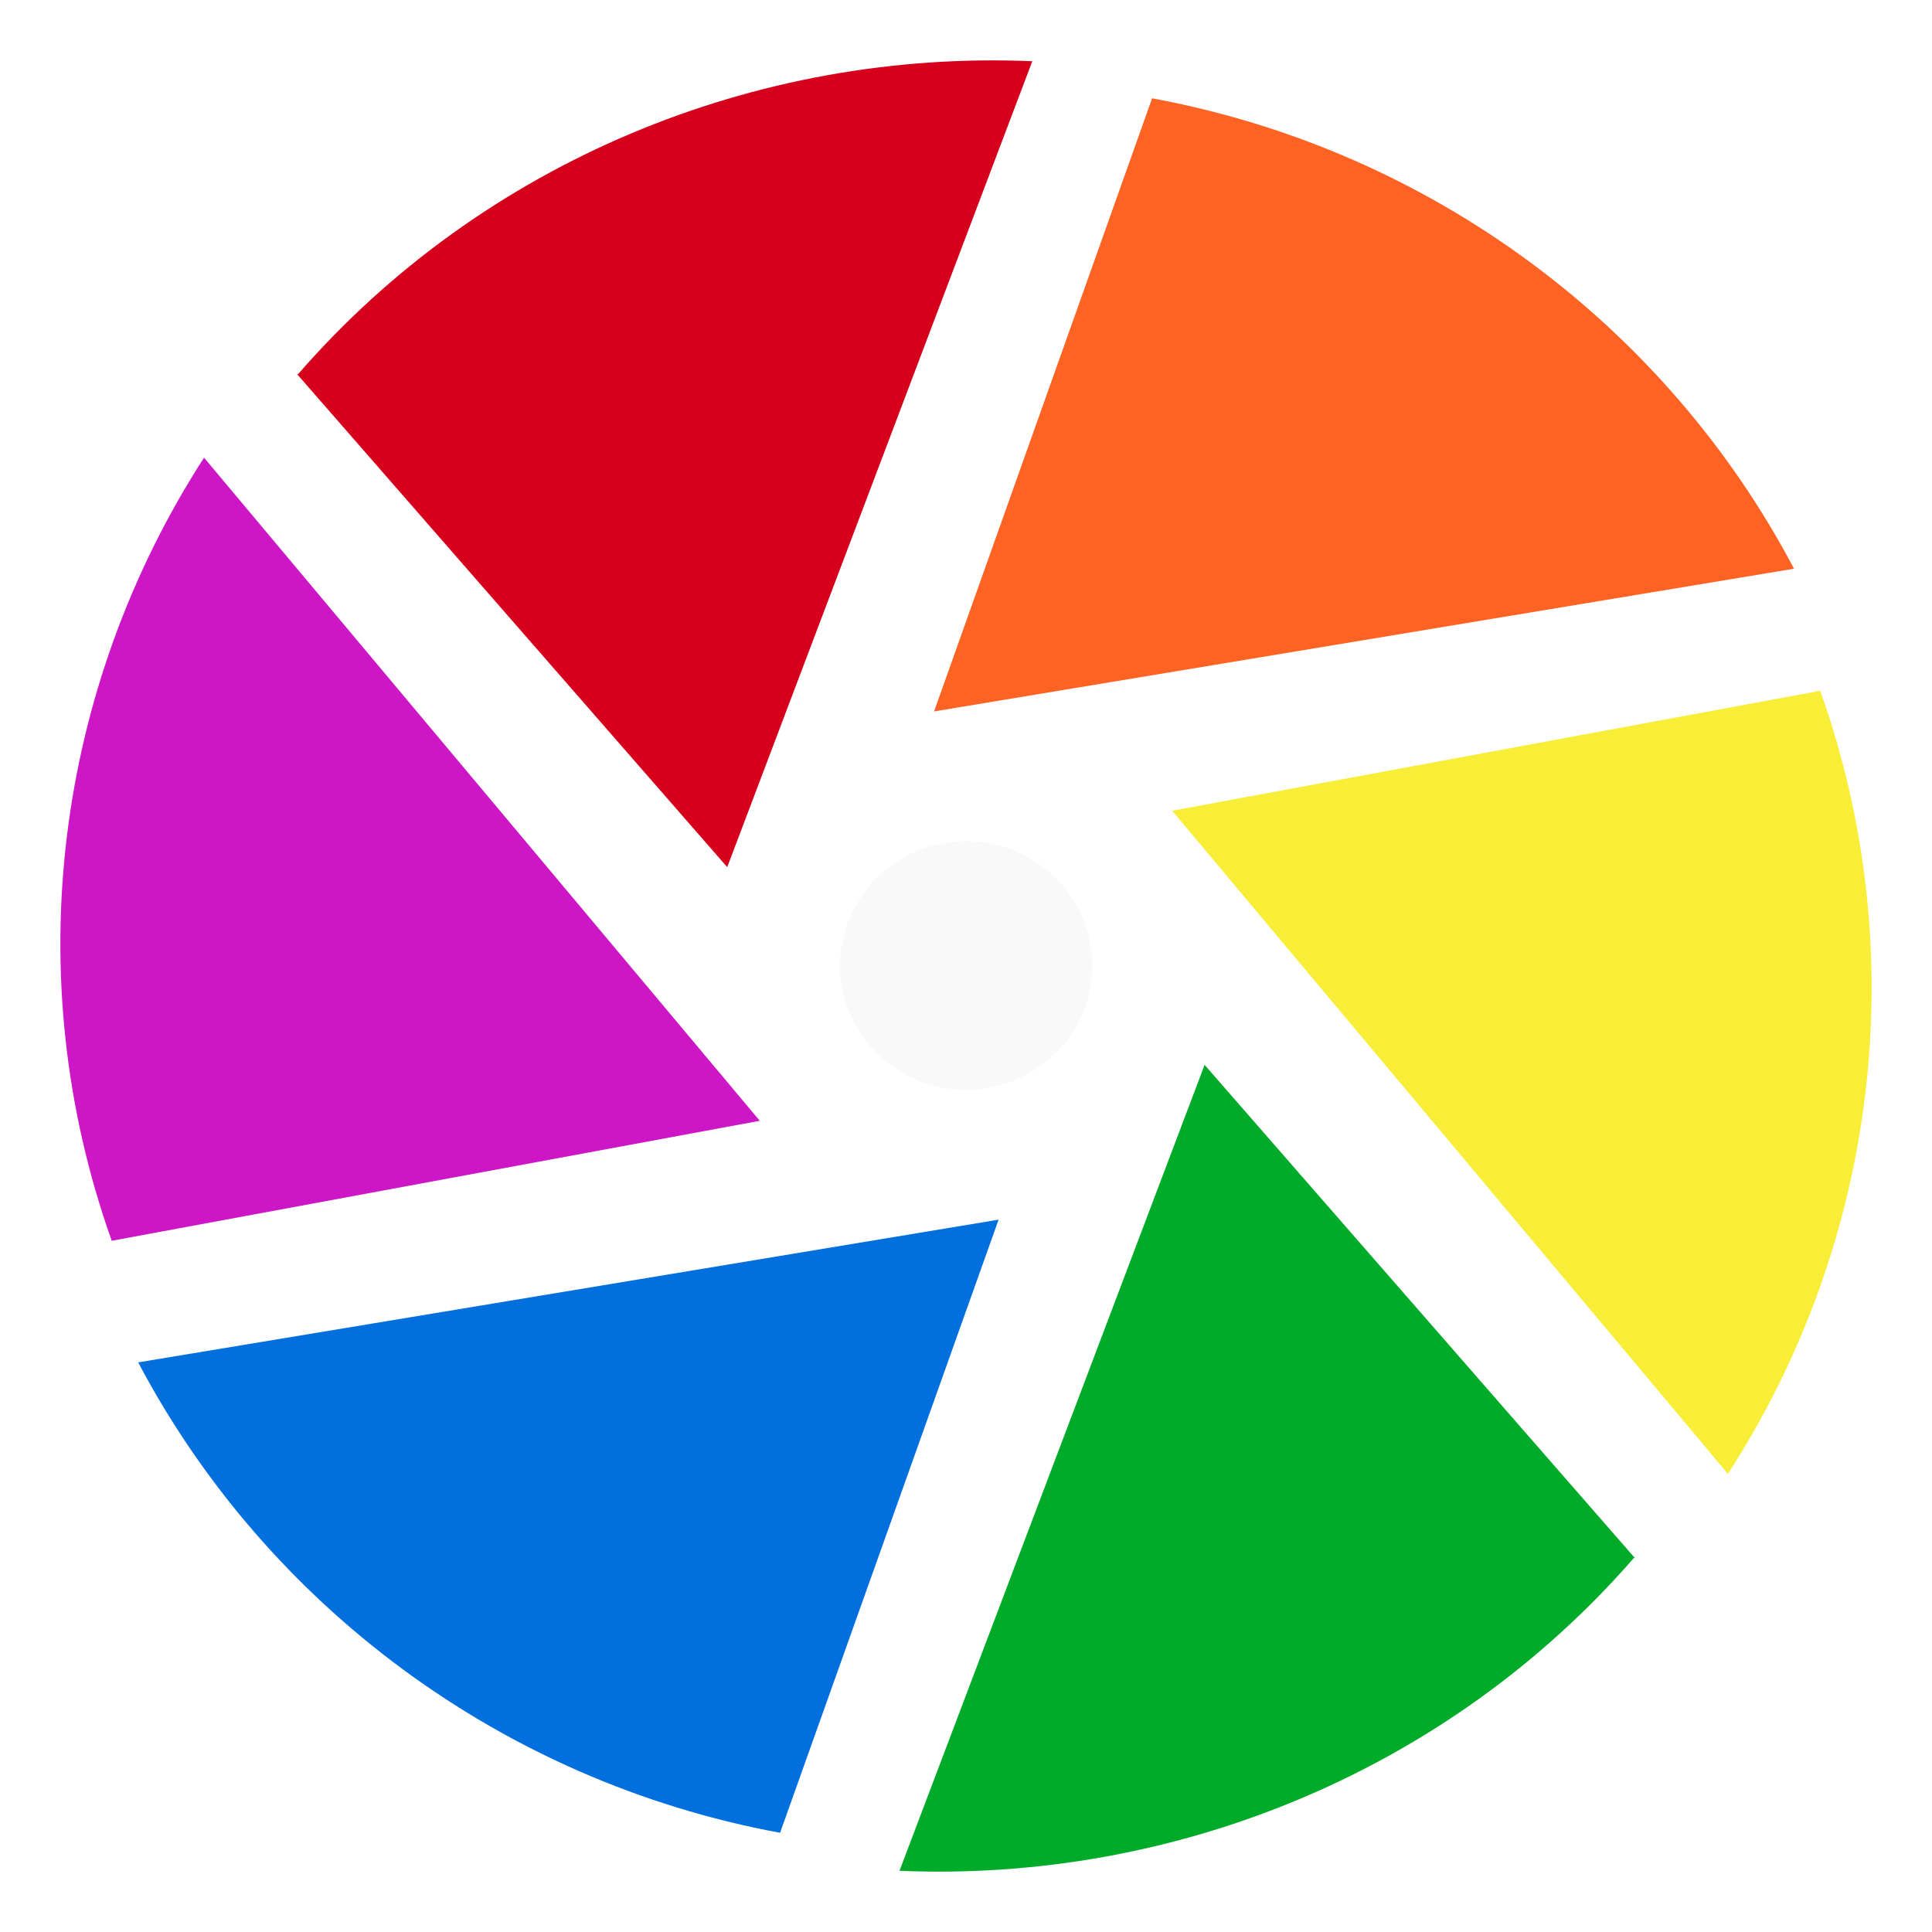
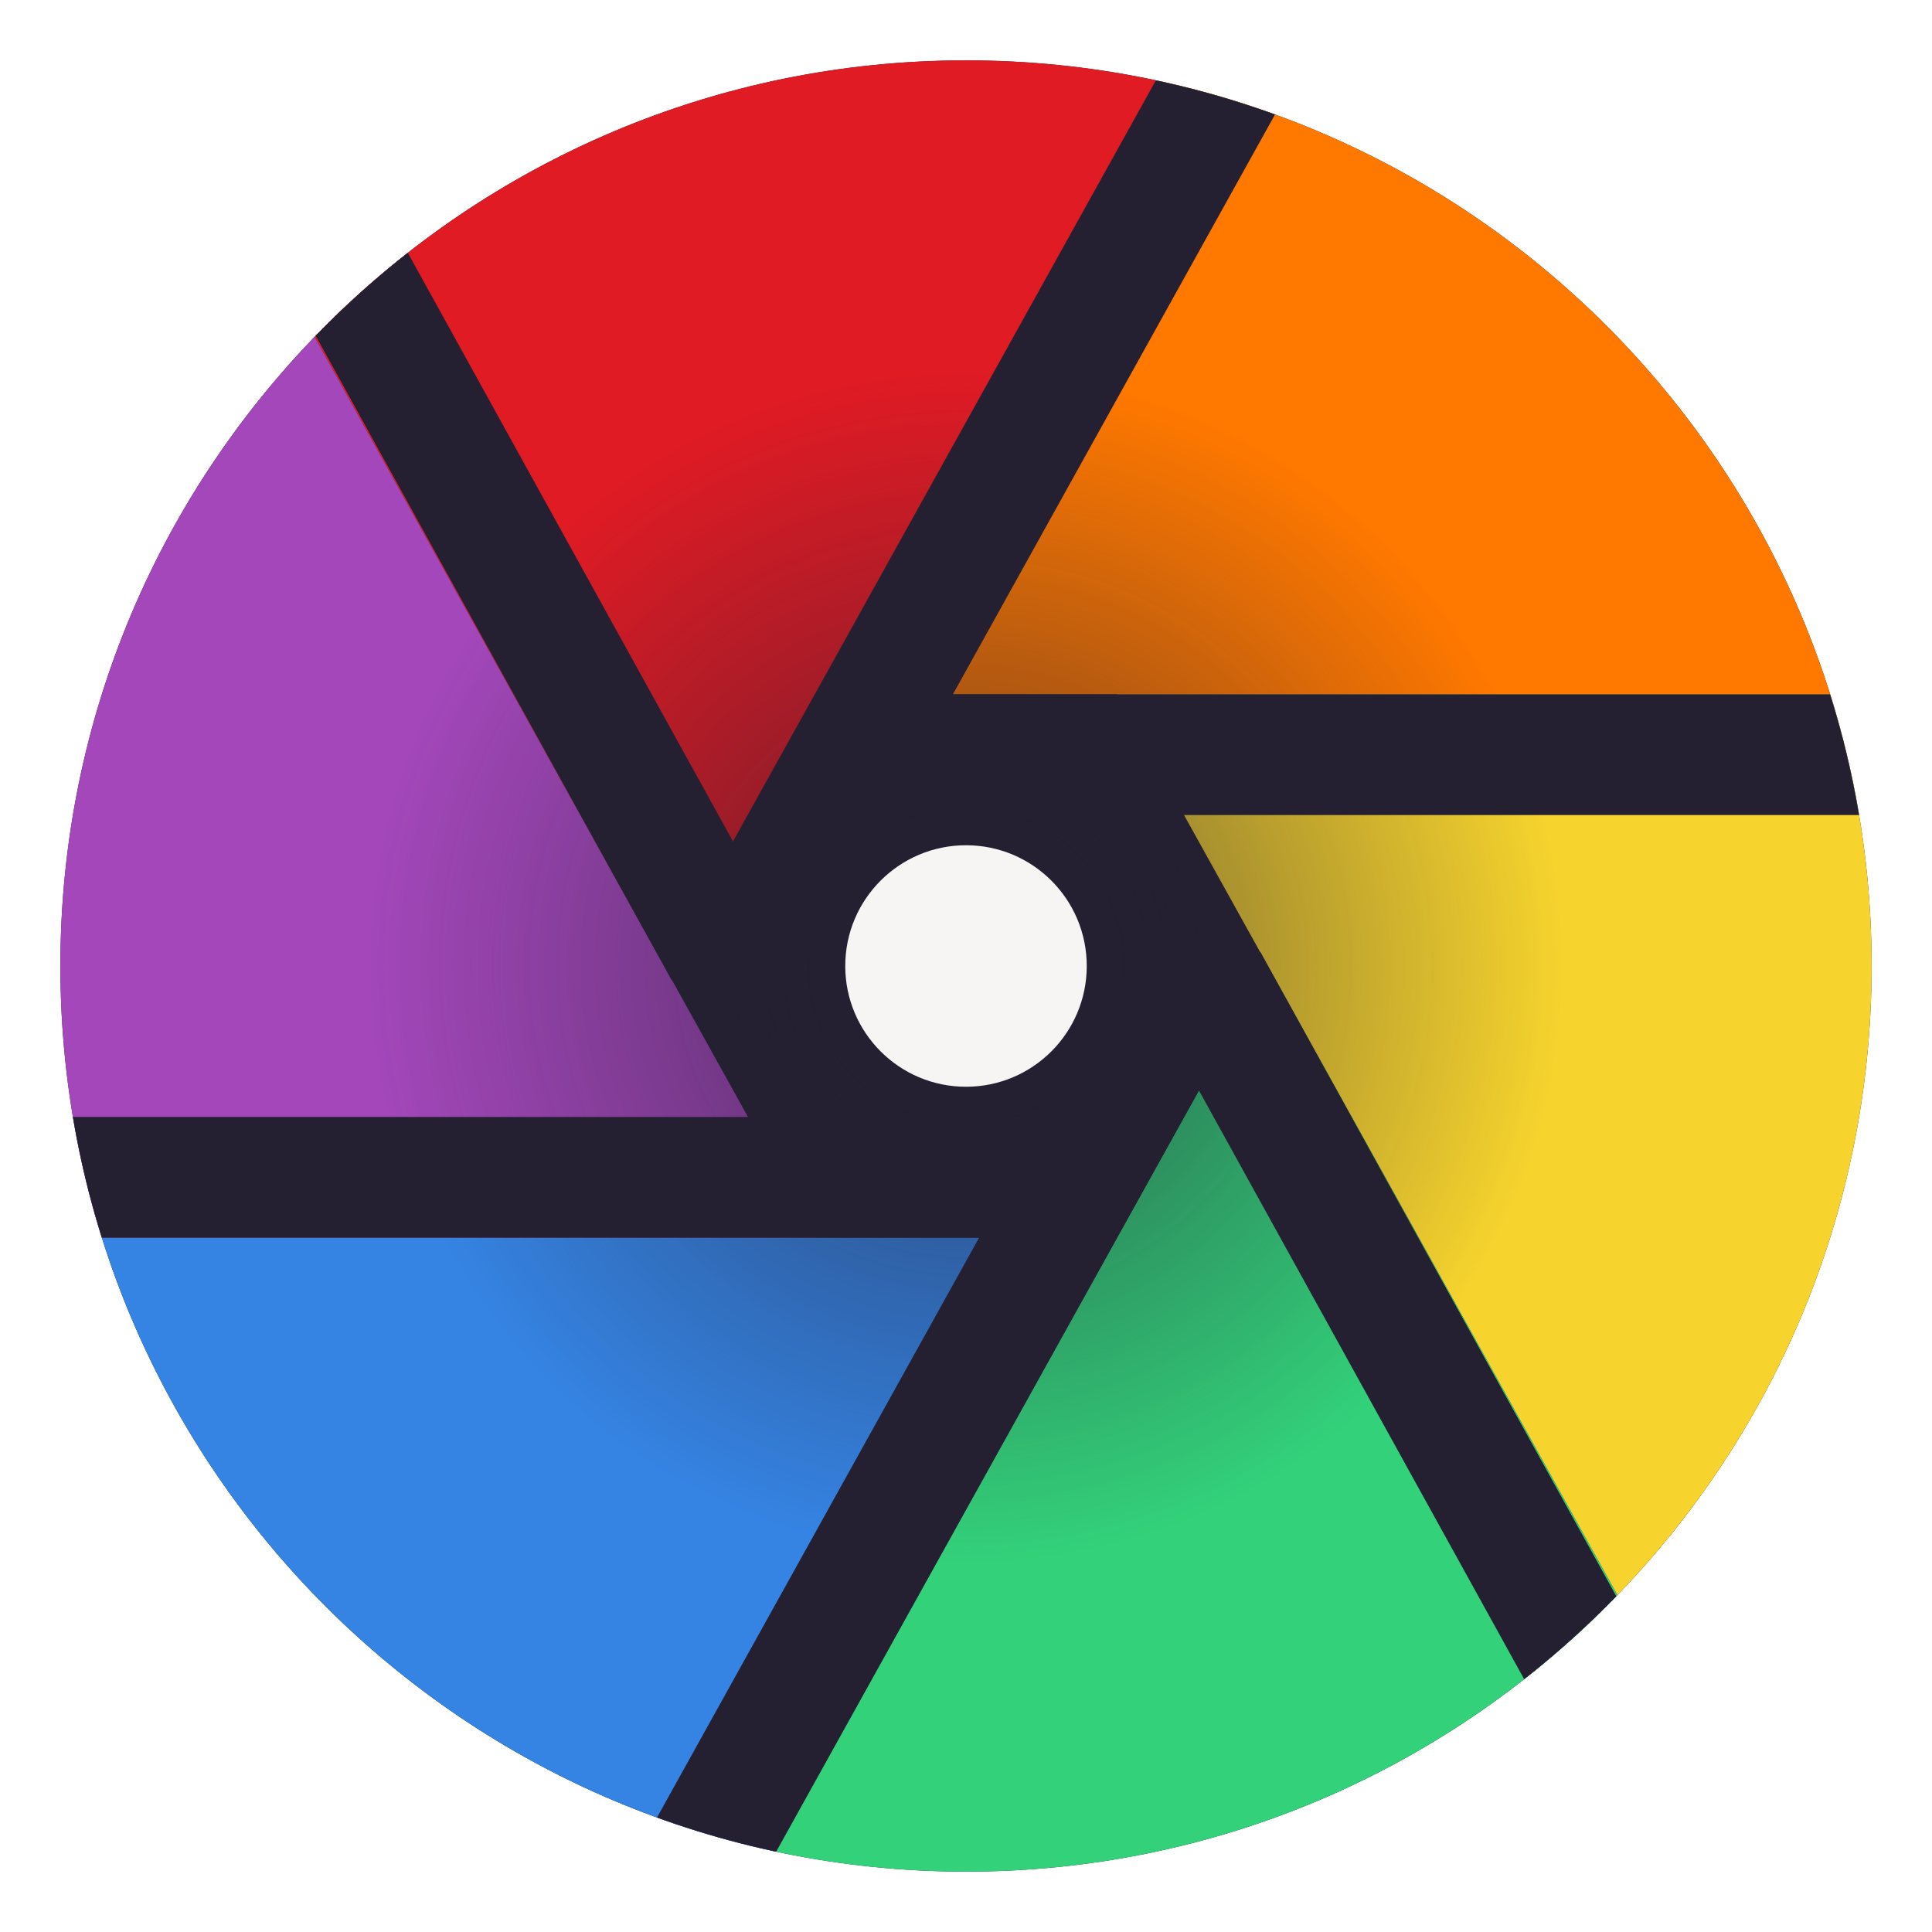
- <svg xmlns="http://www.w3.org/2000/svg" xmlns:xlink="http://www.w3.org/1999/xlink" width="128px" height="128px" viewBox="0 0 128 128" version="1.1">
+ <svg xmlns="http://www.w3.org/2000/svg" width="128" height="128" viewBox="0 0 128 128">
  <defs>
-     <path d="M128 0L128 0L128 128L0 128L0 0L128 0Z" id="path_1" />
-     <clipPath id="clip_1">
-       <use xlink:href="#path_1" clip-rule="evenodd" fill-rule="evenodd" />
+     <clipPath id="circular">
+       <circle r="60" cx="64" cy="64" />
    </clipPath>
+     <radialGradient id="shadow">
+       <stop offset="0" stop-color="#241F31" stop-opacity="66%" />
+       <stop offset="66%" stop-color="#241F31" stop-opacity="0" />
+     </radialGradient>
  </defs>
-   <g id="darktable_104513">
-     <path d="M128 0L128 0L128 128L0 128L0 0L128 0Z" id="darktable_104513" fill="none" stroke="none" />
-     <g id="g59" transform="translate(3.999985 4)" clip-path="url(#clip_1)">
-       <path d="M72.33 2.513L57.885 43.134L114.857 33.679C106.444 17.706 90.906 5.95 72.33 2.513" id="path65" fill="#FE6323" stroke="none" />
-       <path d="M116.638 41.758L73.659 49.713L110.478 93.647C120.313 78.454 122.846 59.292 116.59 41.754" id="path67" fill="#F8EE37" stroke="none" />
-       <path d="M104.31 99.217L75.808 66.55L55.595 119.944C73.871 120.724 91.978 113.318 104.25 99.217" id="path69" fill="#00AB29" stroke="none" />
-       <path d="M47.682 117.427L62.159 76.806L5.155 86.261C13.596 102.25 29.154 114.006 47.682 117.427" id="path71" fill="#016FDE" stroke="none" />
-       <path d="M3.374 78.21L46.337 70.255L9.518 26.321C-0.301 41.53 -2.85 60.676 3.406 78.214" id="path73" fill="#CD16C6" stroke="none" />
-       <path d="M15.678 20.783L44.18 53.45L64.393 0.056C46.129 -0.724 28.009 6.682 15.754 20.783" id="path75" fill="#D6001C" stroke="none" />
-       <path d="M68.367 59.968C68.367 64.517 64.629 68.207 60.018 68.207C55.407 68.207 51.653 64.517 51.653 59.968C51.653 55.419 55.407 51.729 60.018 51.729C64.629 51.729 68.367 55.419 68.367 59.968" id="path77" fill="#F9F9F9" stroke="none" />
+   <g clip-path="url(#circular)">
+     <circle r="60" cx="64" cy="64" fill="#241F31" />
+     <path fill="#E01B24" d="M4 -8L44 64L84 -8Z" />
+     <path fill="#FF7800" d="M94 -26L134 46L54 46Z" />
+     <path fill="#F6D32D" d="M74 46L114 118L154 46Z" />
+     <path fill="#33D17A" d="M84 64L124 136L44 136Z" />
+     <path fill="#3584E4" d="M-6 82L34 154L74 82ZZ" />
+     <path fill="#A347BA" d="M14 10L54 82L-26 82Z" />
+     <circle r="60" cx="64" cy="64" fill="url(#shadow)" />
+     <circle r="8" cx="64" cy="64" fill="#F6F5F4" />
+     <g stroke="#241F31" stroke-width="8">
+       <line x1="-26" y1="78" x2="74" y2="78" />
+       <line x1="8.5" y1="-8.5" x2="48" y2="63" />
+       <line x1="48" y1="65" x2="98" y2="-25" />
+       <line x1="54" y1="50" x2="154" y2="50" />
+       <line x1="80" y1="65" x2="119.5" y2="136.5" />
+       <line x1="30" y1="153" x2="80" y2="63" />
    </g>
  </g>
</svg>
